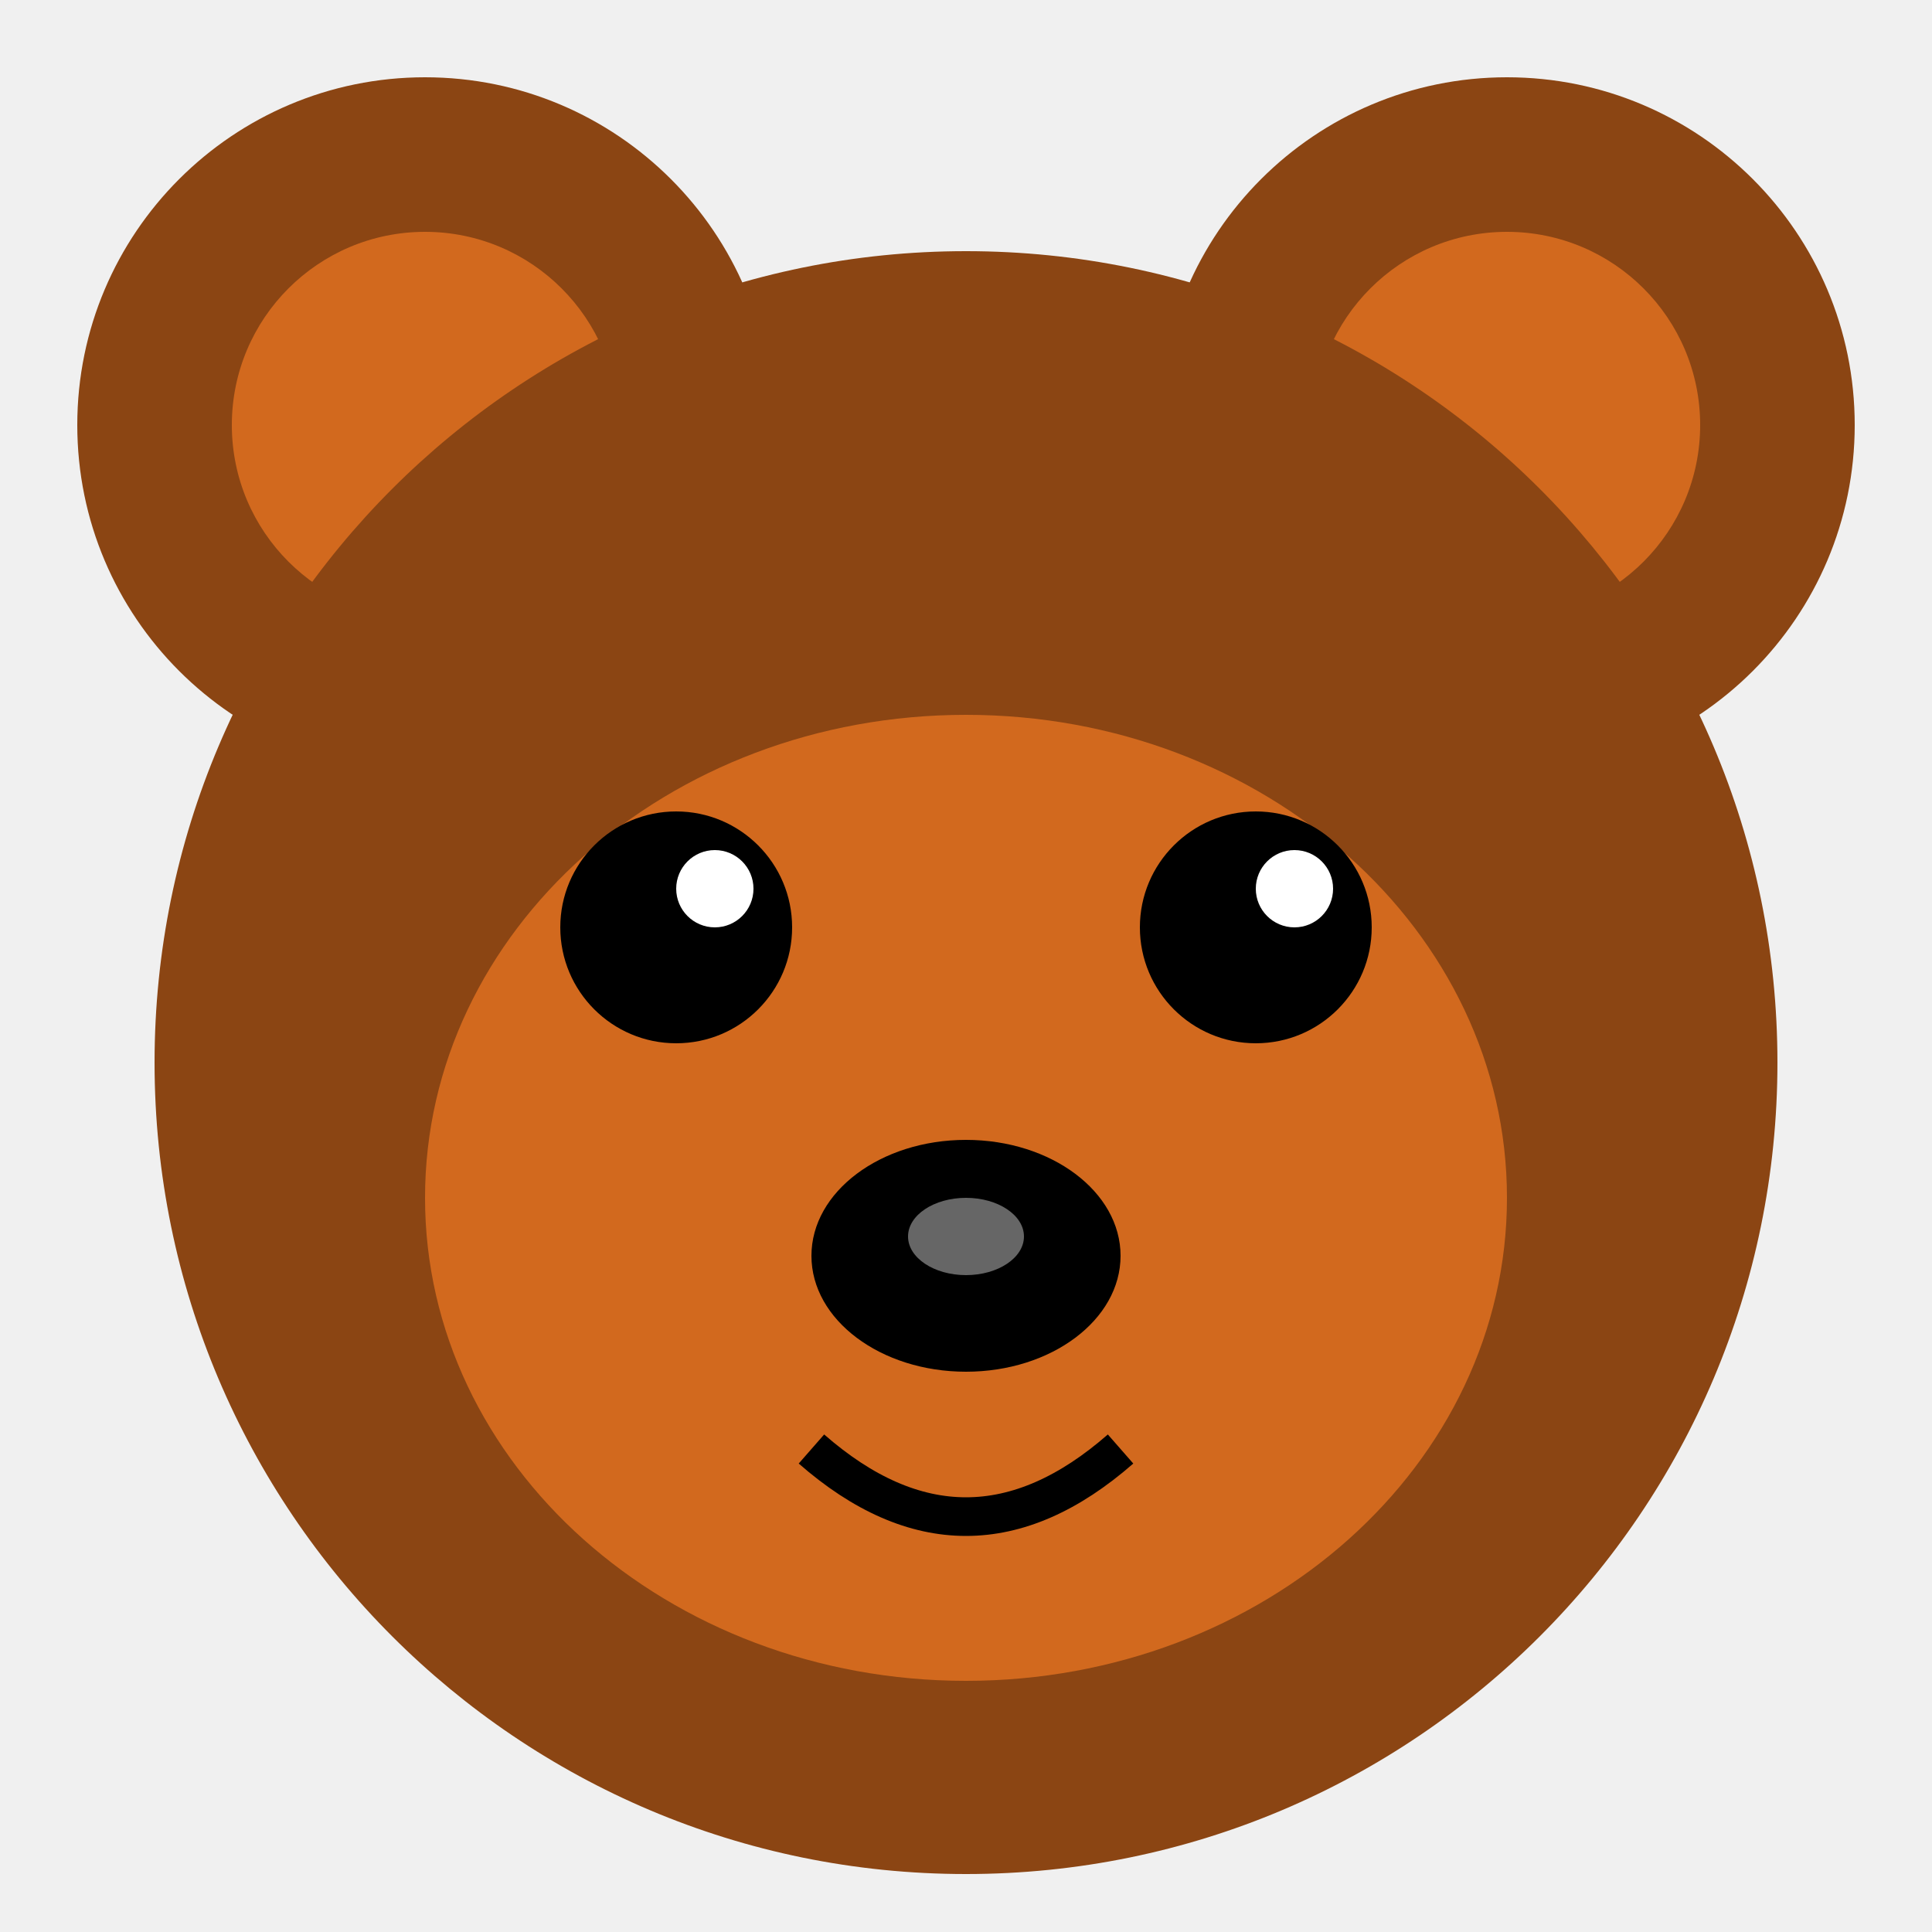
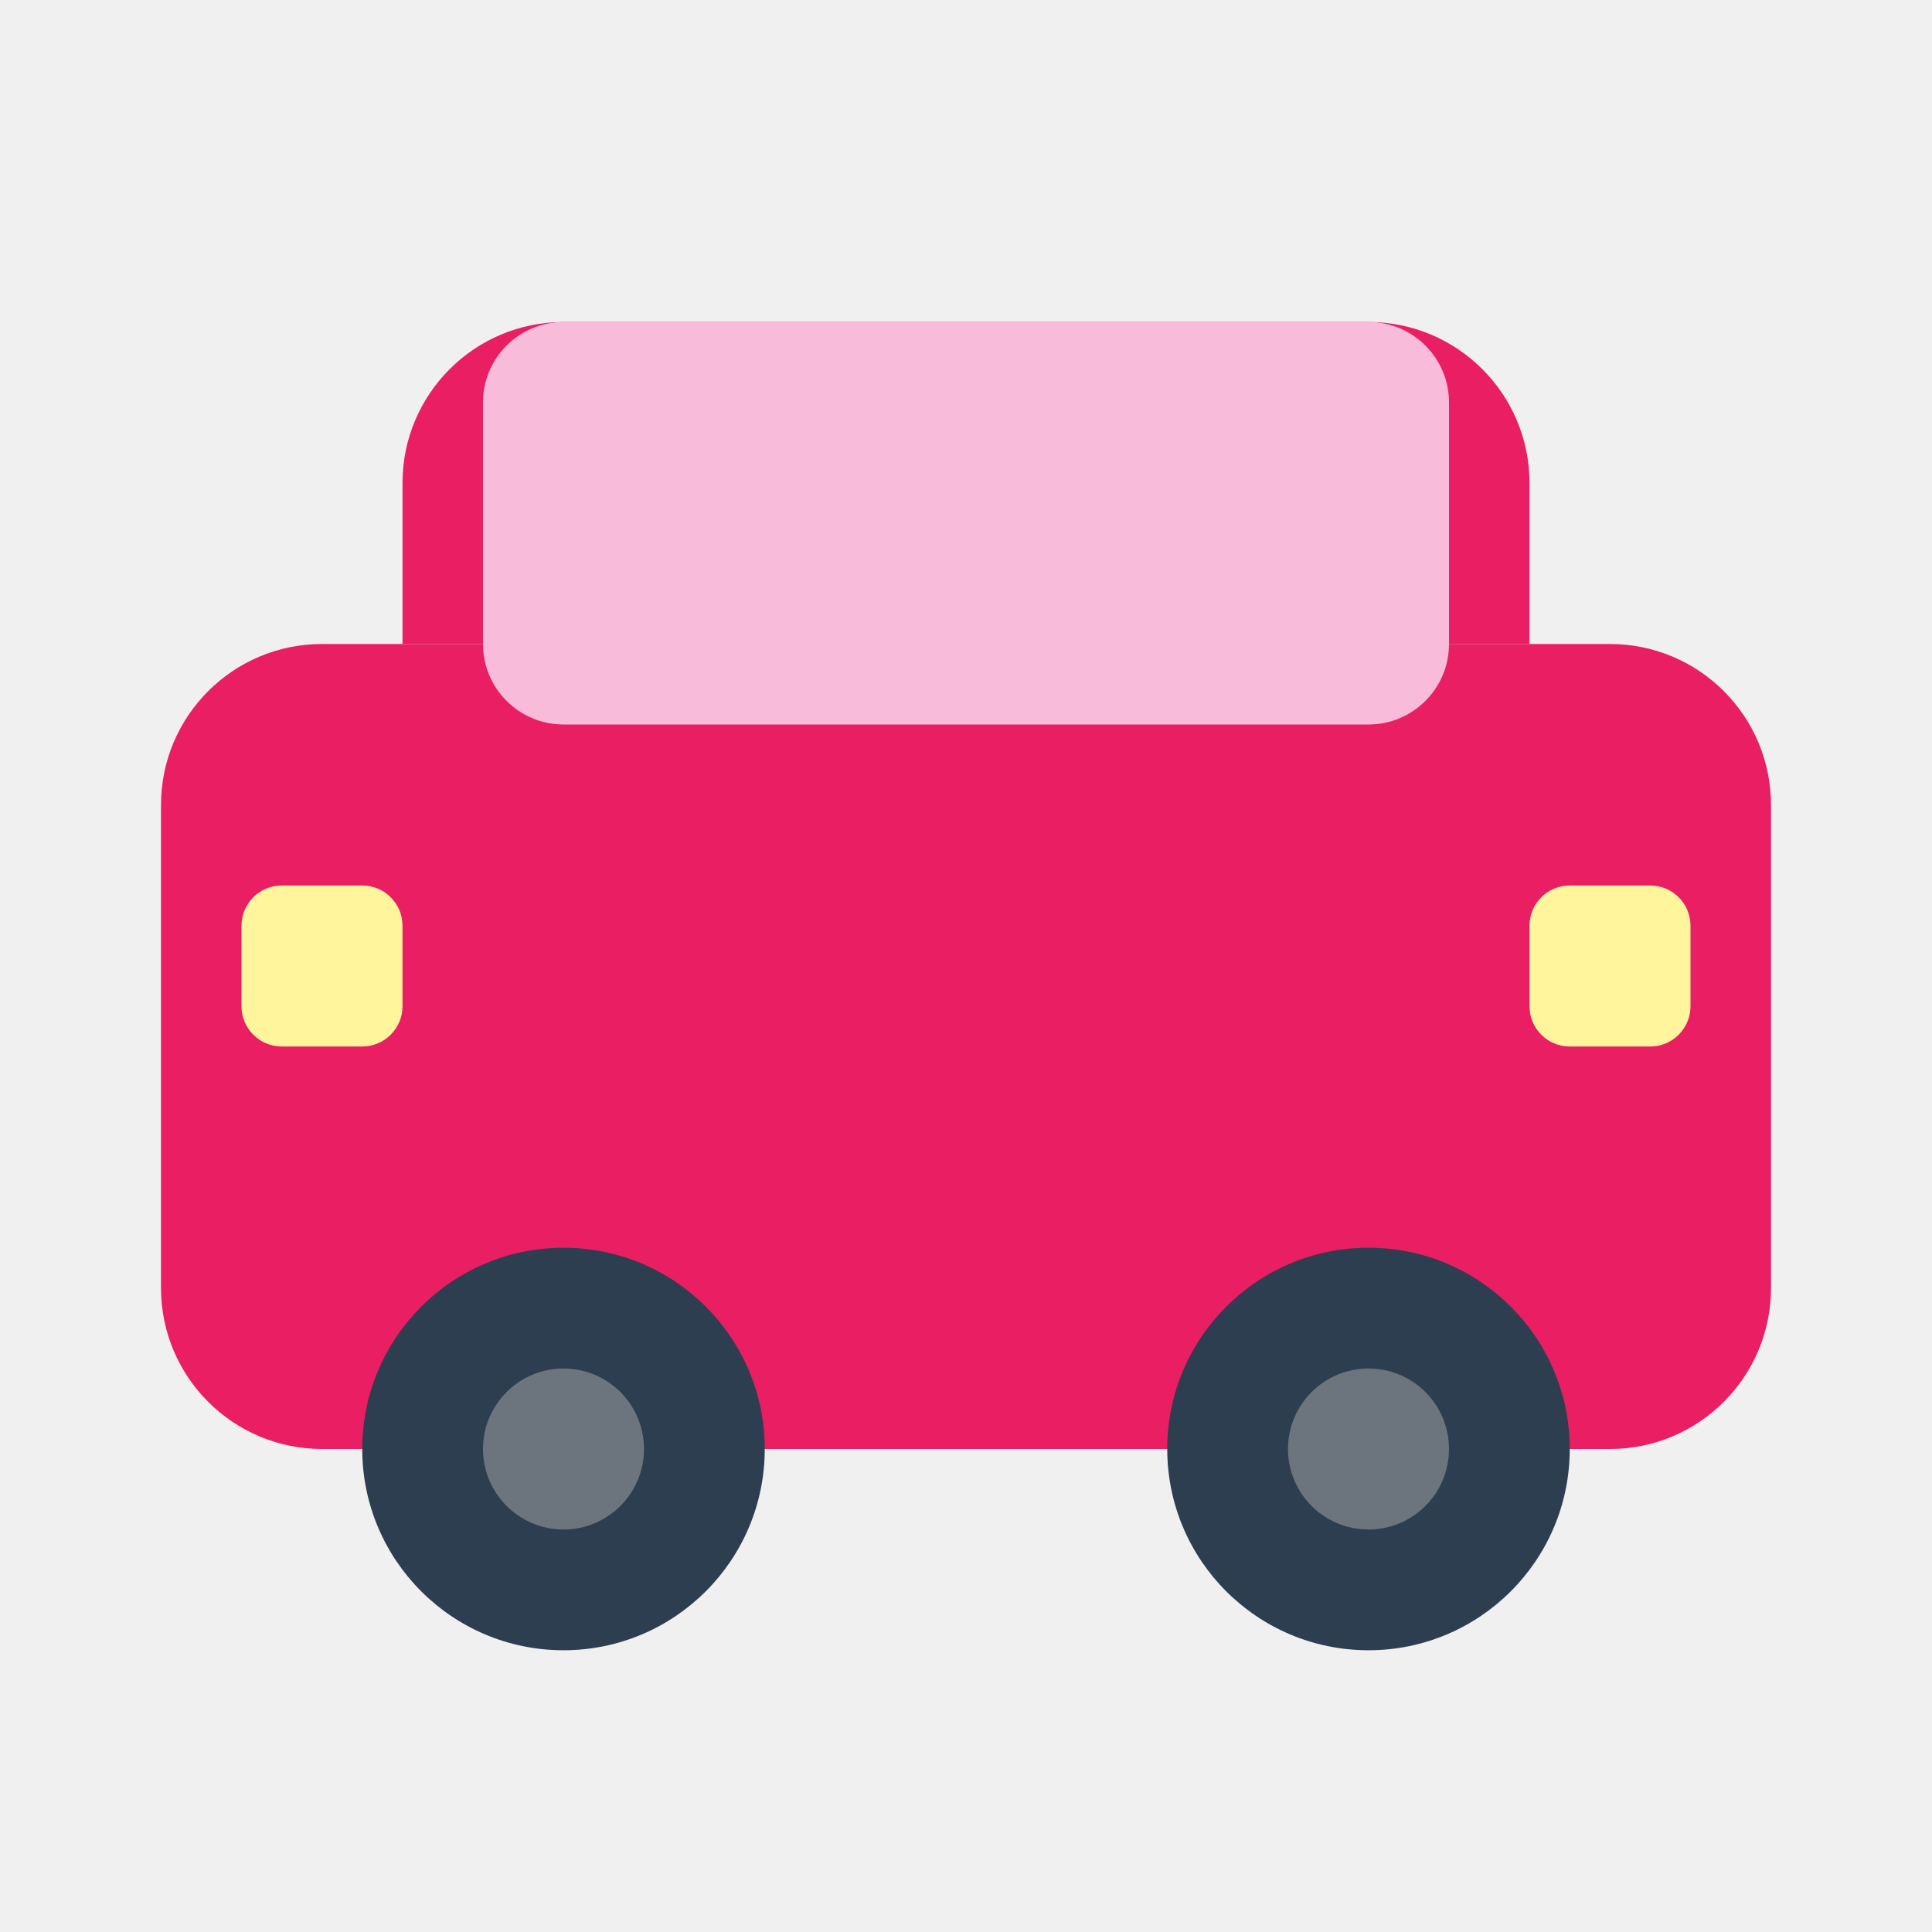
- <svg xmlns="http://www.w3.org/2000/svg" viewBox="0 0 100 100">
-   <circle cx="22" cy="22" r="18" fill="#8B4513" />
-   <circle cx="22" cy="22" r="10" fill="#D2691E" />
-   <circle cx="78" cy="22" r="18" fill="#8B4513" />
-   <circle cx="78" cy="22" r="10" fill="#D2691E" />
-   <circle cx="50" cy="55" r="42" fill="#8B4513" />
-   <ellipse cx="50" cy="62" rx="28" ry="25" fill="#D2691E" />
-   <circle cx="35" cy="48" r="6" fill="#000" />
-   <circle cx="37" cy="46" r="2" fill="#fff" />
-   <circle cx="65" cy="48" r="6" fill="#000" />
-   <circle cx="67" cy="46" r="2" fill="#fff" />
-   <ellipse cx="50" cy="65" rx="8" ry="6" fill="#000" />
-   <ellipse cx="50" cy="64" rx="3" ry="2" fill="#666" />
-   <path d="M42 75 Q50 82 58 75" stroke="#000" stroke-width="2" fill="none" />
+ <svg xmlns="http://www.w3.org/2000/svg" viewBox="0 0 24 24" fill="none">
+   <rect x="2" y="8" width="20" height="10" rx="2" fill="#E91E63" />
+   <path d="M5 8V6a2 2 0 012-2h10a2 2 0 012 2v2" fill="#E91E63" />
+   <rect x="6" y="4" width="12" height="5" rx="1" fill="#F8BBD9" />
+   <circle cx="7" cy="18" r="2.5" fill="#2C3E50" />
+   <circle cx="7" cy="18" r="1" fill="#6C757D" />
+   <circle cx="17" cy="18" r="2.5" fill="#2C3E50" />
+   <circle cx="17" cy="18" r="1" fill="#6C757D" />
+   <rect x="19" y="11" width="2" height="2" rx="0.5" fill="#FFF59D" />
+   <rect x="3" y="11" width="2" height="2" rx="0.5" fill="#FFF59D" />
</svg>
